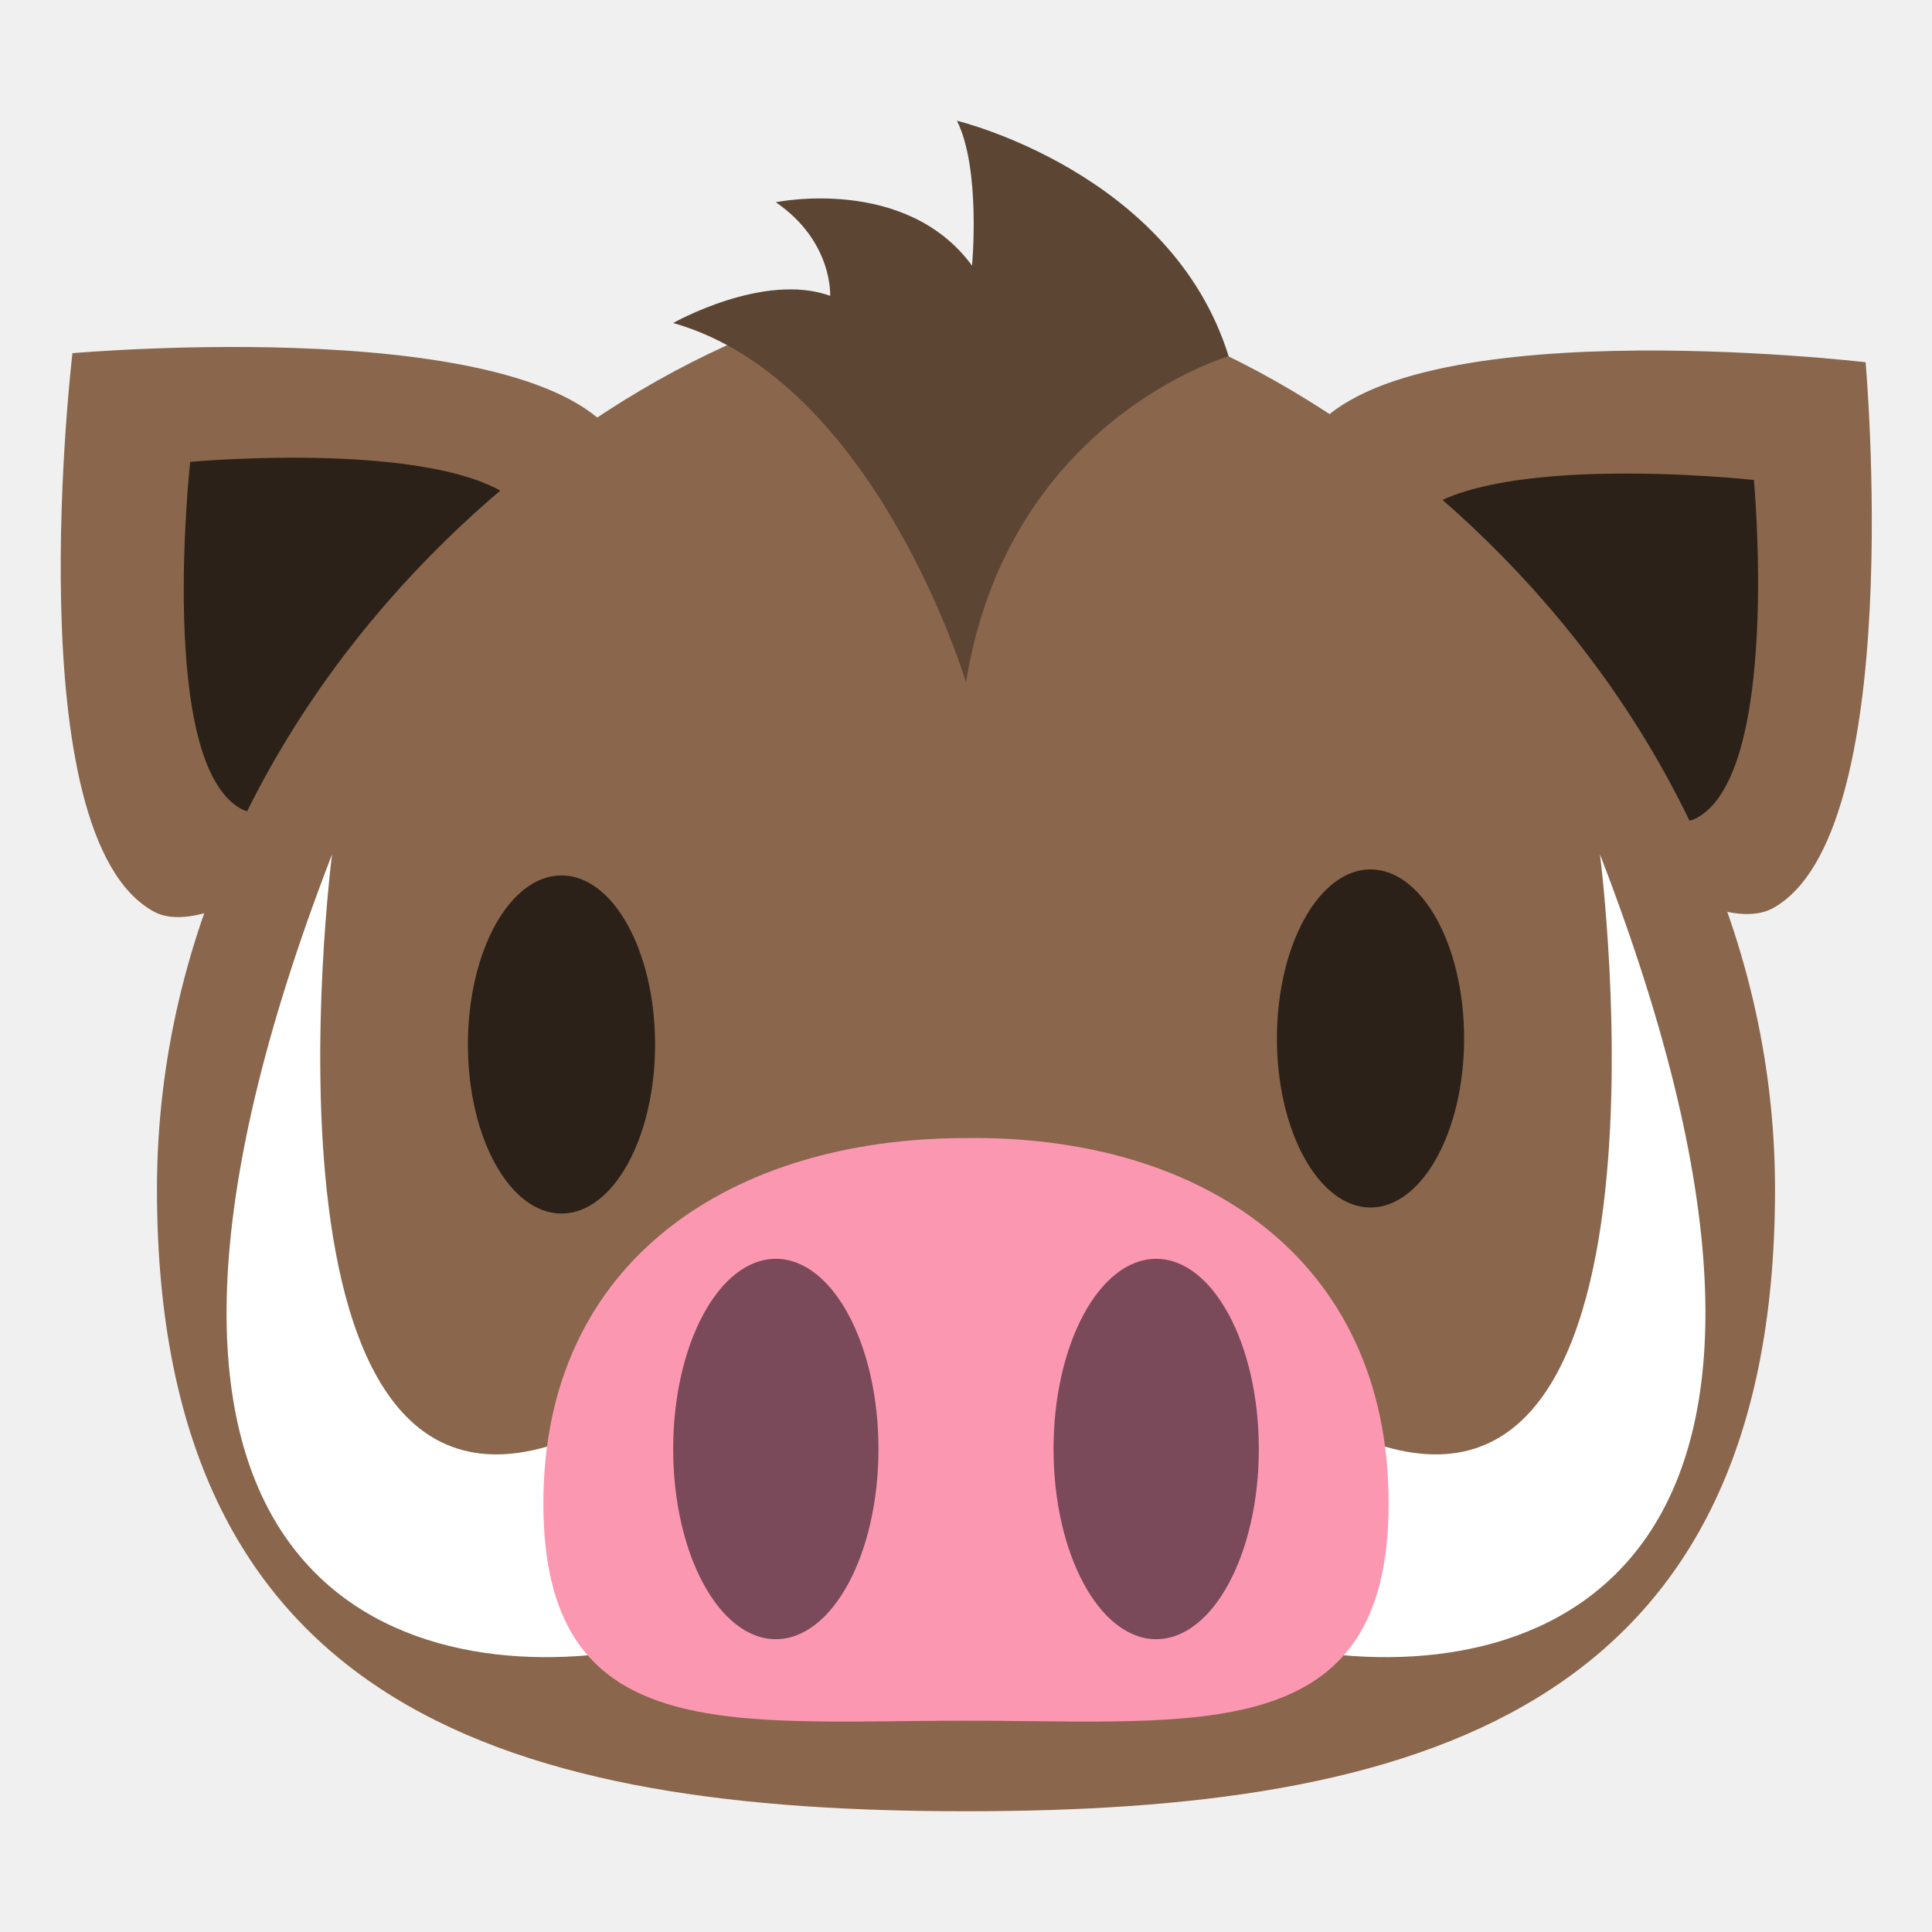
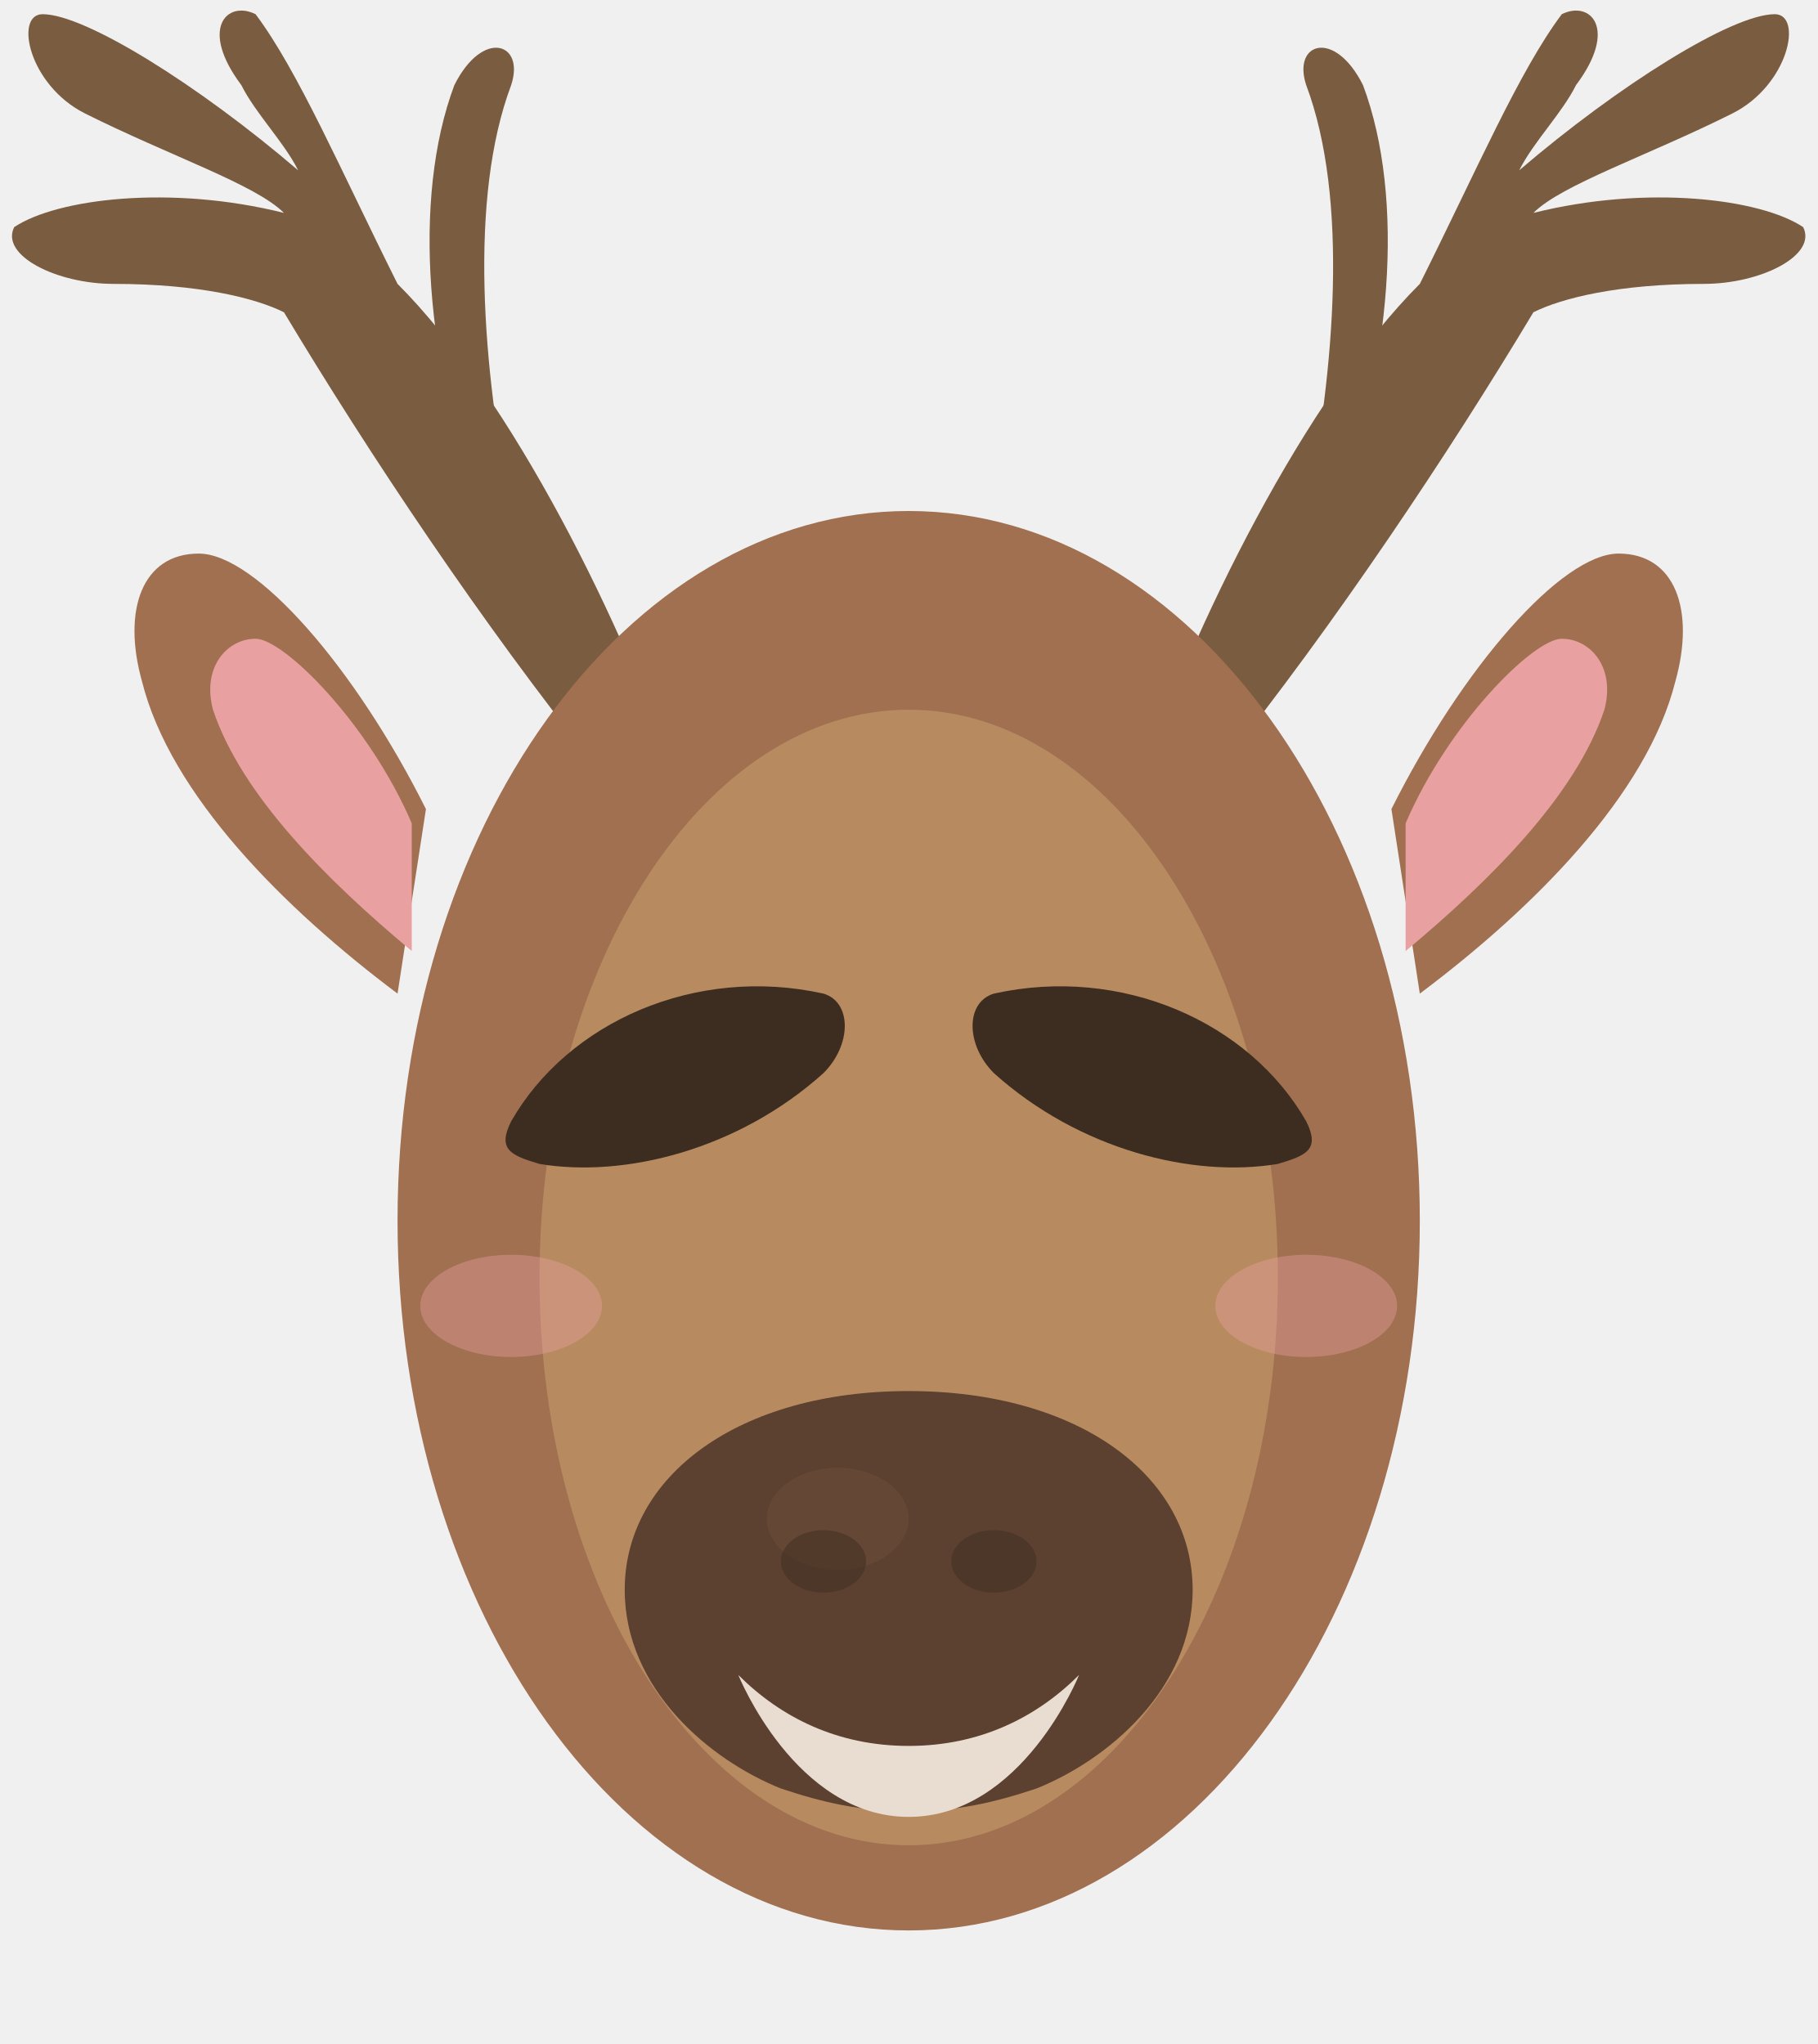
- <svg xmlns="http://www.w3.org/2000/svg" viewBox="0 0 64 64" aria-hidden="true" role="img" preserveAspectRatio="xMidYMid meet">
-   <path d="M20.6 14.8c-2.4-4.5-18.2-3.1-18.2-3.1s-1.9 16 2.7 18.5c3.5 1.9 17.4-11.8 15.5-15.4" fill="#89664c" />
-   <path d="M17.6 17.2c-1.5-2.8-11.3-1.9-11.3-1.9S5.2 25.3 8 26.8c2.2 1.2 10.8-7.3 9.6-9.6" fill="#2b2118" />
-   <path d="M58.7 30.1c4.5-2.4 3.1-18.1 3.1-18.1s-16.1-1.9-18.6 2.7C41.3 18.2 55 32 58.7 30.1z" fill="#89664c" />
-   <path d="M56.2 27.1c2.8-1.5 1.9-11.2 1.9-11.2s-10-1.1-11.6 1.7c-1.1 2.2 7.5 10.7 9.7 9.5" fill="#2b2118" />
-   <path d="M58.8 39.4C58.8 56.8 46.8 60 32 60S5.2 56.8 5.2 39.4S21.7 9.5 32 9.5S58.8 22 58.8 39.4z" fill="#89664c" />
-   <g fill="#ffffff">
-     <path d="M19.7 47.3c-11.9 5.8-8.7-19-8.7-19c-9.2 23.8 1.8 27.6 9.6 26.4l-.9-7.4" />
-     <path d="M44.3 47.3c11.9 5.8 8.7-19 8.7-19c9.2 23.8-1.8 27.6-9.6 26.4l.9-7.4" />
-   </g>
-   <path d="M32 22.6s-3-10-9.7-11.9c0 0 3-1.7 5.2-.9c0 0 .1-1.8-1.8-3.1c0 0 4.3-.9 6.5 2.1c0 0 .3-3.2-.5-4.8c0 0 7.1 1.7 9 7.8c0 0-7.3 2.1-8.7 10.8" fill="#5c4533" />
-   <g fill="#2b2118">
-     <ellipse cx="18.6" cy="34.6" rx="3.1" ry="5.6" />
-     <path d="M45.4 28.8c1.7 0 3.1 2.5 3.1 5.6S47.1 40 45.4 40c-1.7 0-3.1-2.5-3.1-5.6s1.4-5.6 3.1-5.6" />
-   </g>
-   <path d="M46 49.8c0 8.1-6.3 7.2-14 7.2c-7.8 0-14 .9-14-7.2s6.3-12.1 14-12.1c7.8-.1 14 4 14 12.1" fill="#fc97b2" />
-   <g fill="#7a495a">
-     <ellipse cx="25.7" cy="48" rx="3.4" ry="6.3" />
-     <ellipse cx="38.3" cy="48" rx="3.4" ry="6.3" />
-   </g>
+ <svg xmlns="http://www.w3.org/2000/svg" viewBox="0 0 64 72" aria-hidden="true" role="img" preserveAspectRatio="xMidYMid meet">
+   <path d="M24 28 C22 22 18 14 14 10 C12 6 10.5 2.5 9 0.5 C8 0 7 1 8.5 3 C9 4 10 5 10.5 6 C7 3 3 0.5 1.5 0.5 C0.5 0.5 1 3 3 4 C6 5.5 9 6.5 10 7.5 C6 6.5 2 7 0.5 8 C0 9 2 10 4 10 C7 10 9 10.5 10 11 C13 16 17 22 21 27 Z" fill="#7A5C40" />
+   <path d="M18 18 C17 13 16.5 7 18 3 C18.5 1.5 17 1 16 3 C14.5 7 15 13 17 18 Z" fill="#7A5C40" />
+   <path d="M40 28 C42 22 46 14 50 10 C52 6 53.5 2.5 55 0.5 C56 0 57 1 55.5 3 C55 4 54 5 53.5 6 C57 3 61 0.5 62.5 0.5 C63.5 0.5 63 3 61 4 C58 5.5 55 6.5 54 7.5 C58 6.5 62 7 63.5 8 C64 9 62 10 60 10 C57 10 55 10.5 54 11 C51 16 47 22 43 27 Z" fill="#7A5C40" />
+   <path d="M46 18 C47 13 47.5 7 46 3 C45.5 1.5 47 1 48 3 C49.5 7 49 13 47 18 Z" fill="#7A5C40" />
+   <path d="M14 35C10 32 6 28 5 24c-0.7-2.5 0-4.5 2-4.5s5.5 4 8 9z" fill="#A07050" />
+   <path d="M14.5 33.5C11.5 31 8.5 28 7.5 25c-0.4-1.5 0.5-2.5 1.5-2.5s4 3 5.5 6.5z" fill="#E8A0A0" />
+   <path d="M50 35C54 32 58 28 59 24c0.7-2.5 0-4.5-2-4.5s-5.5 4-8 9z" fill="#A07050" />
+   <path d="M49.5 33.5C52.5 31 55.5 28 56.5 25c0.4-1.5-0.5-2.5-1.5-2.5s-4 3-5.5 6.5z" fill="#E8A0A0" />
+   <ellipse cx="32" cy="43" rx="18" ry="25" fill="#A07050" />
+   <ellipse cx="32" cy="45" rx="13" ry="20" fill="#B88A60" />
+   <path d="M18 39.5C20 36 24.5 34 29 35C30 35.3 30 36.8 29 37.8C26 40.5 22 41.5 19 41C18 40.7 17.5 40.5 18 39.5Z" fill="#3D2D20" />
+   <path d="M46 39.5C44 36 39.5 34 35 35C34 35.3 34 36.8 35 37.8C38 40.5 42 41.5 45 41C46 40.7 46.5 40.5 46 39.5Z" fill="#3D2D20" />
+   <path d="M32 49c-6 0-10 3-10 7 0 3.5 3 6 5.5 7 1.5 0.5 2.8 0.8 4.5 0.8s3-0.3 4.5-0.8c2.5-1 5.5-3.5 5.5-7 0-4-4-7-10-7z" fill="#5C4030" />
+   <ellipse cx="29.5" cy="53.5" rx="2.5" ry="1.8" fill="#7A5C40" opacity="0.25" />
+   <ellipse cx="29" cy="55" rx="1.5" ry="1.1" fill="#3D2D20" opacity="0.5" />
+   <ellipse cx="35" cy="55" rx="1.5" ry="1.1" fill="#3D2D20" opacity="0.5" />
+   <path d="M26 59c0 0 2 5 6 5s6-5 6-5c-1.5 1.5-3.5 2.5-6 2.5s-4.5-1-6-2.5z" fill="#E8DDD0" />
+   <ellipse cx="18" cy="46" rx="3.2" ry="1.8" fill="#E8A0A0" opacity="0.4" />
+   <ellipse cx="46" cy="46" rx="3.2" ry="1.8" fill="#E8A0A0" opacity="0.4" />
</svg>
